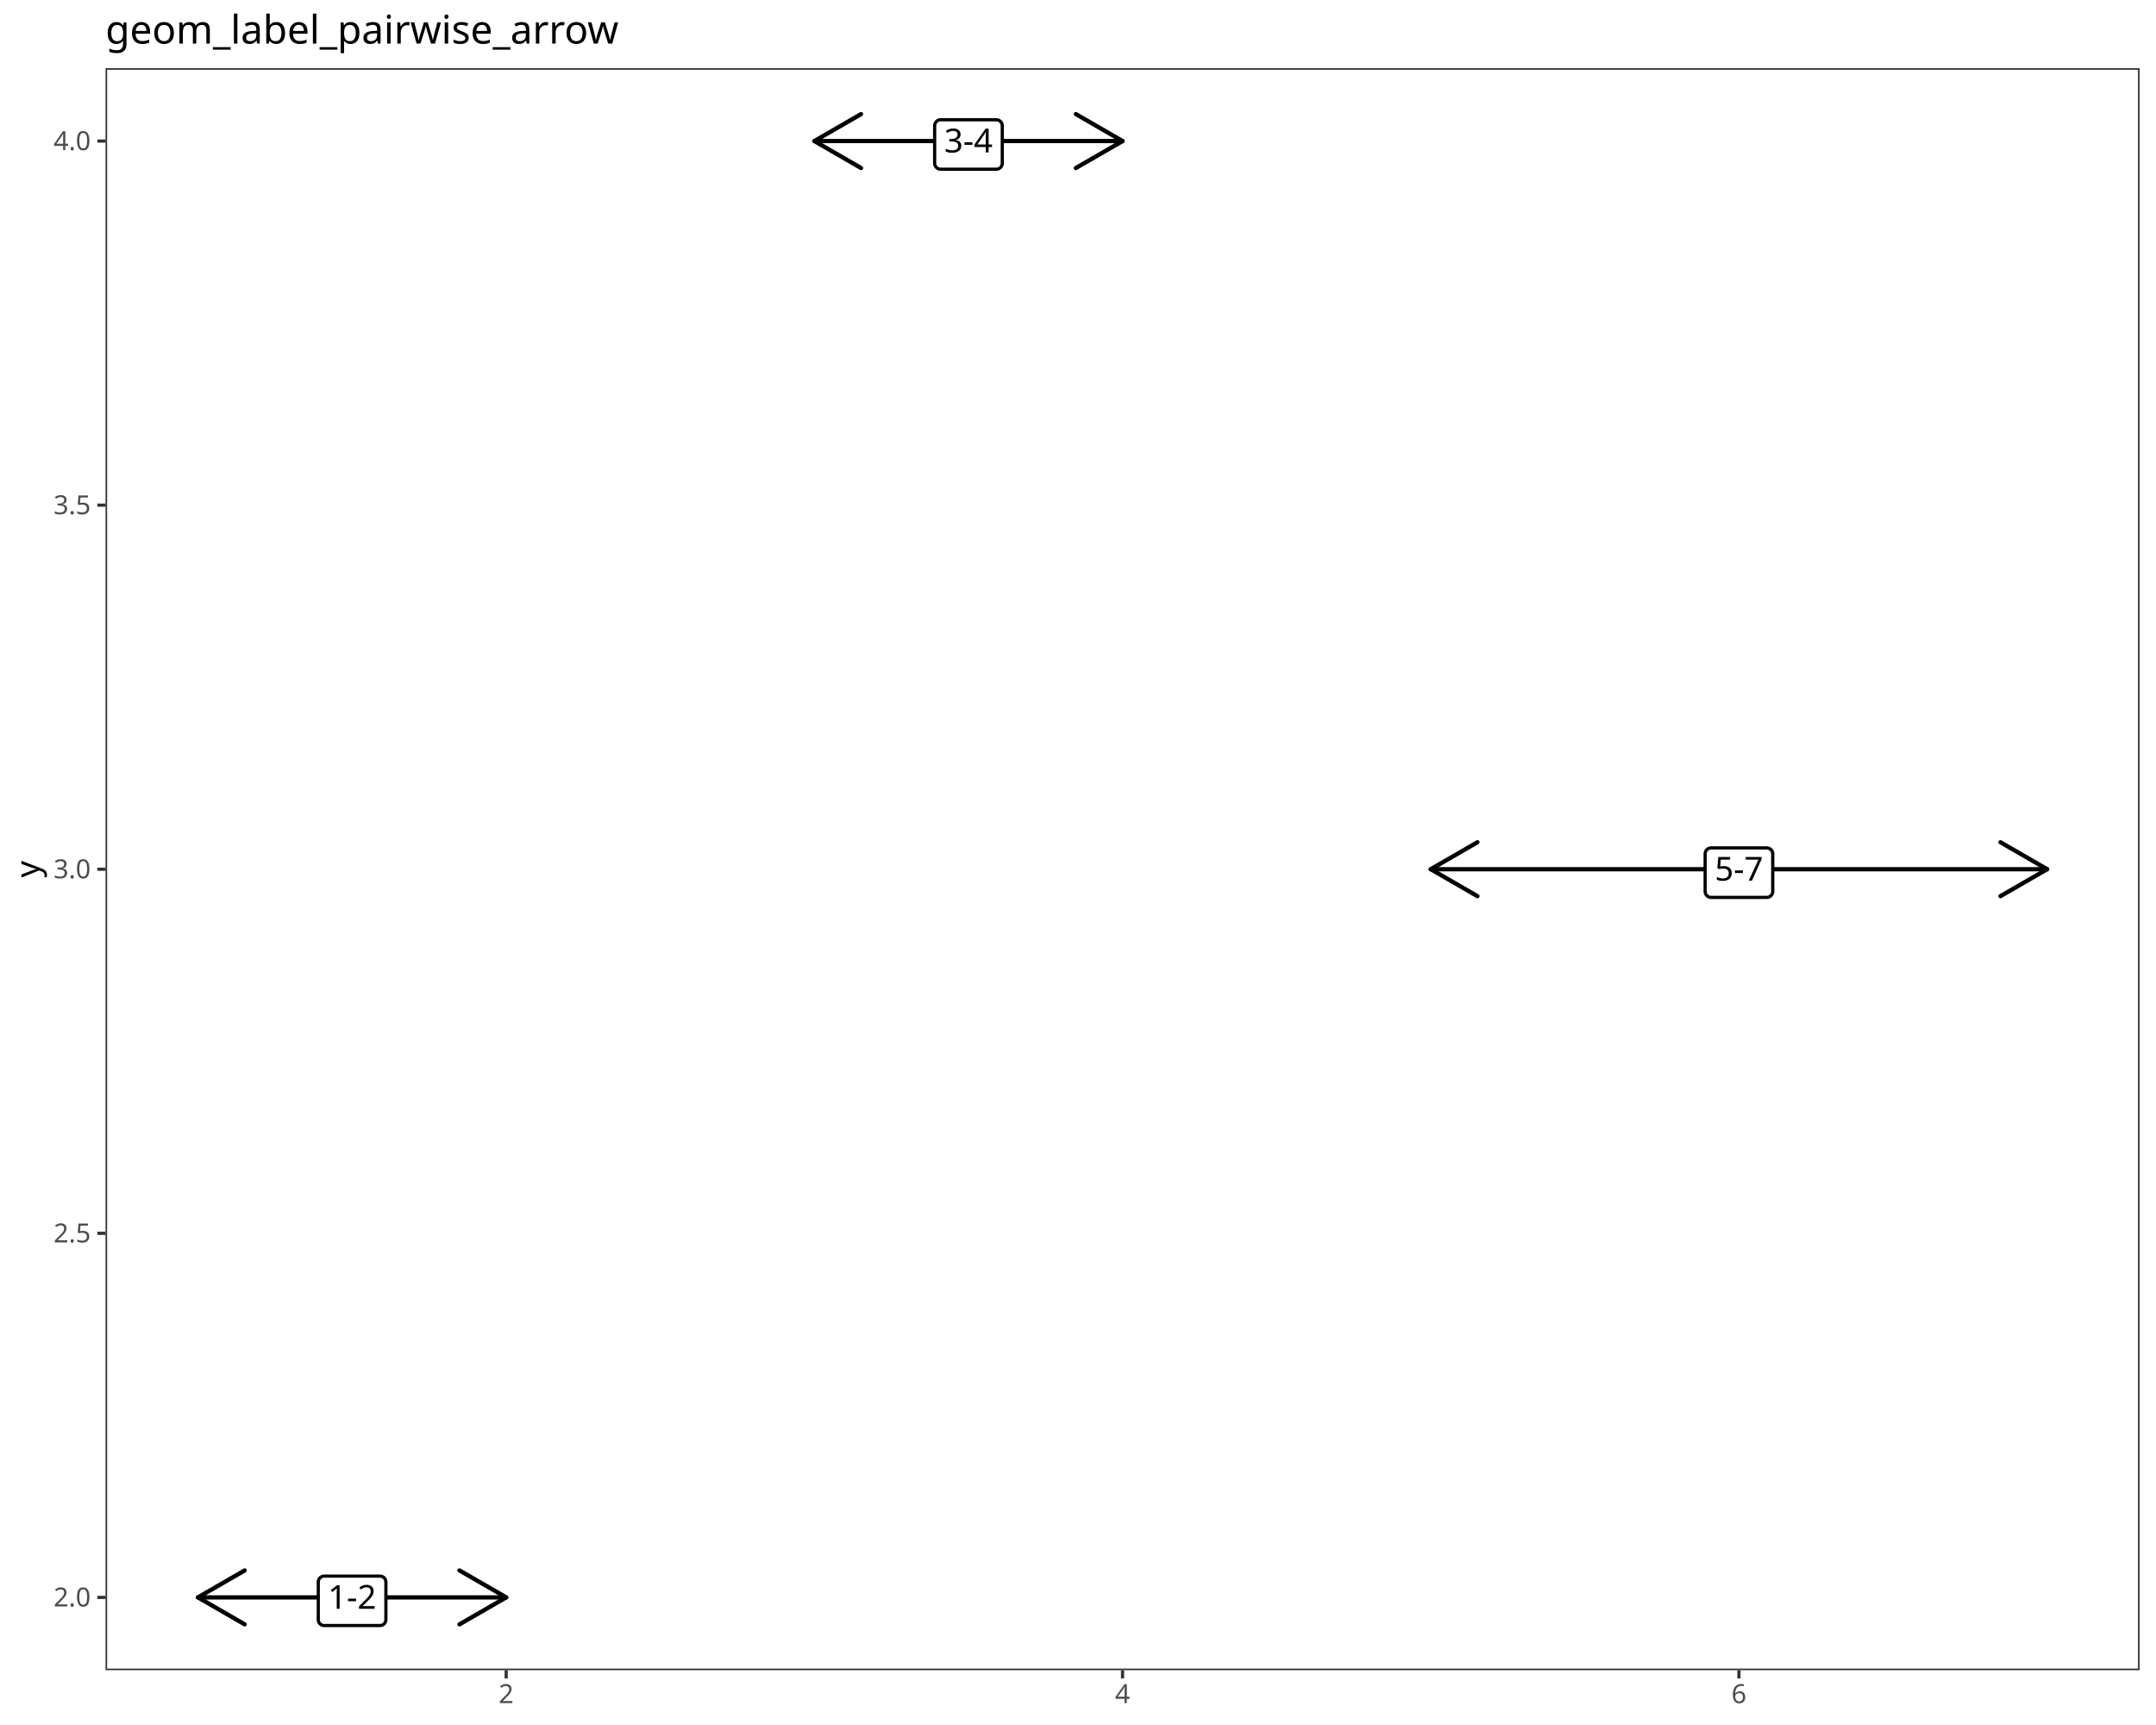
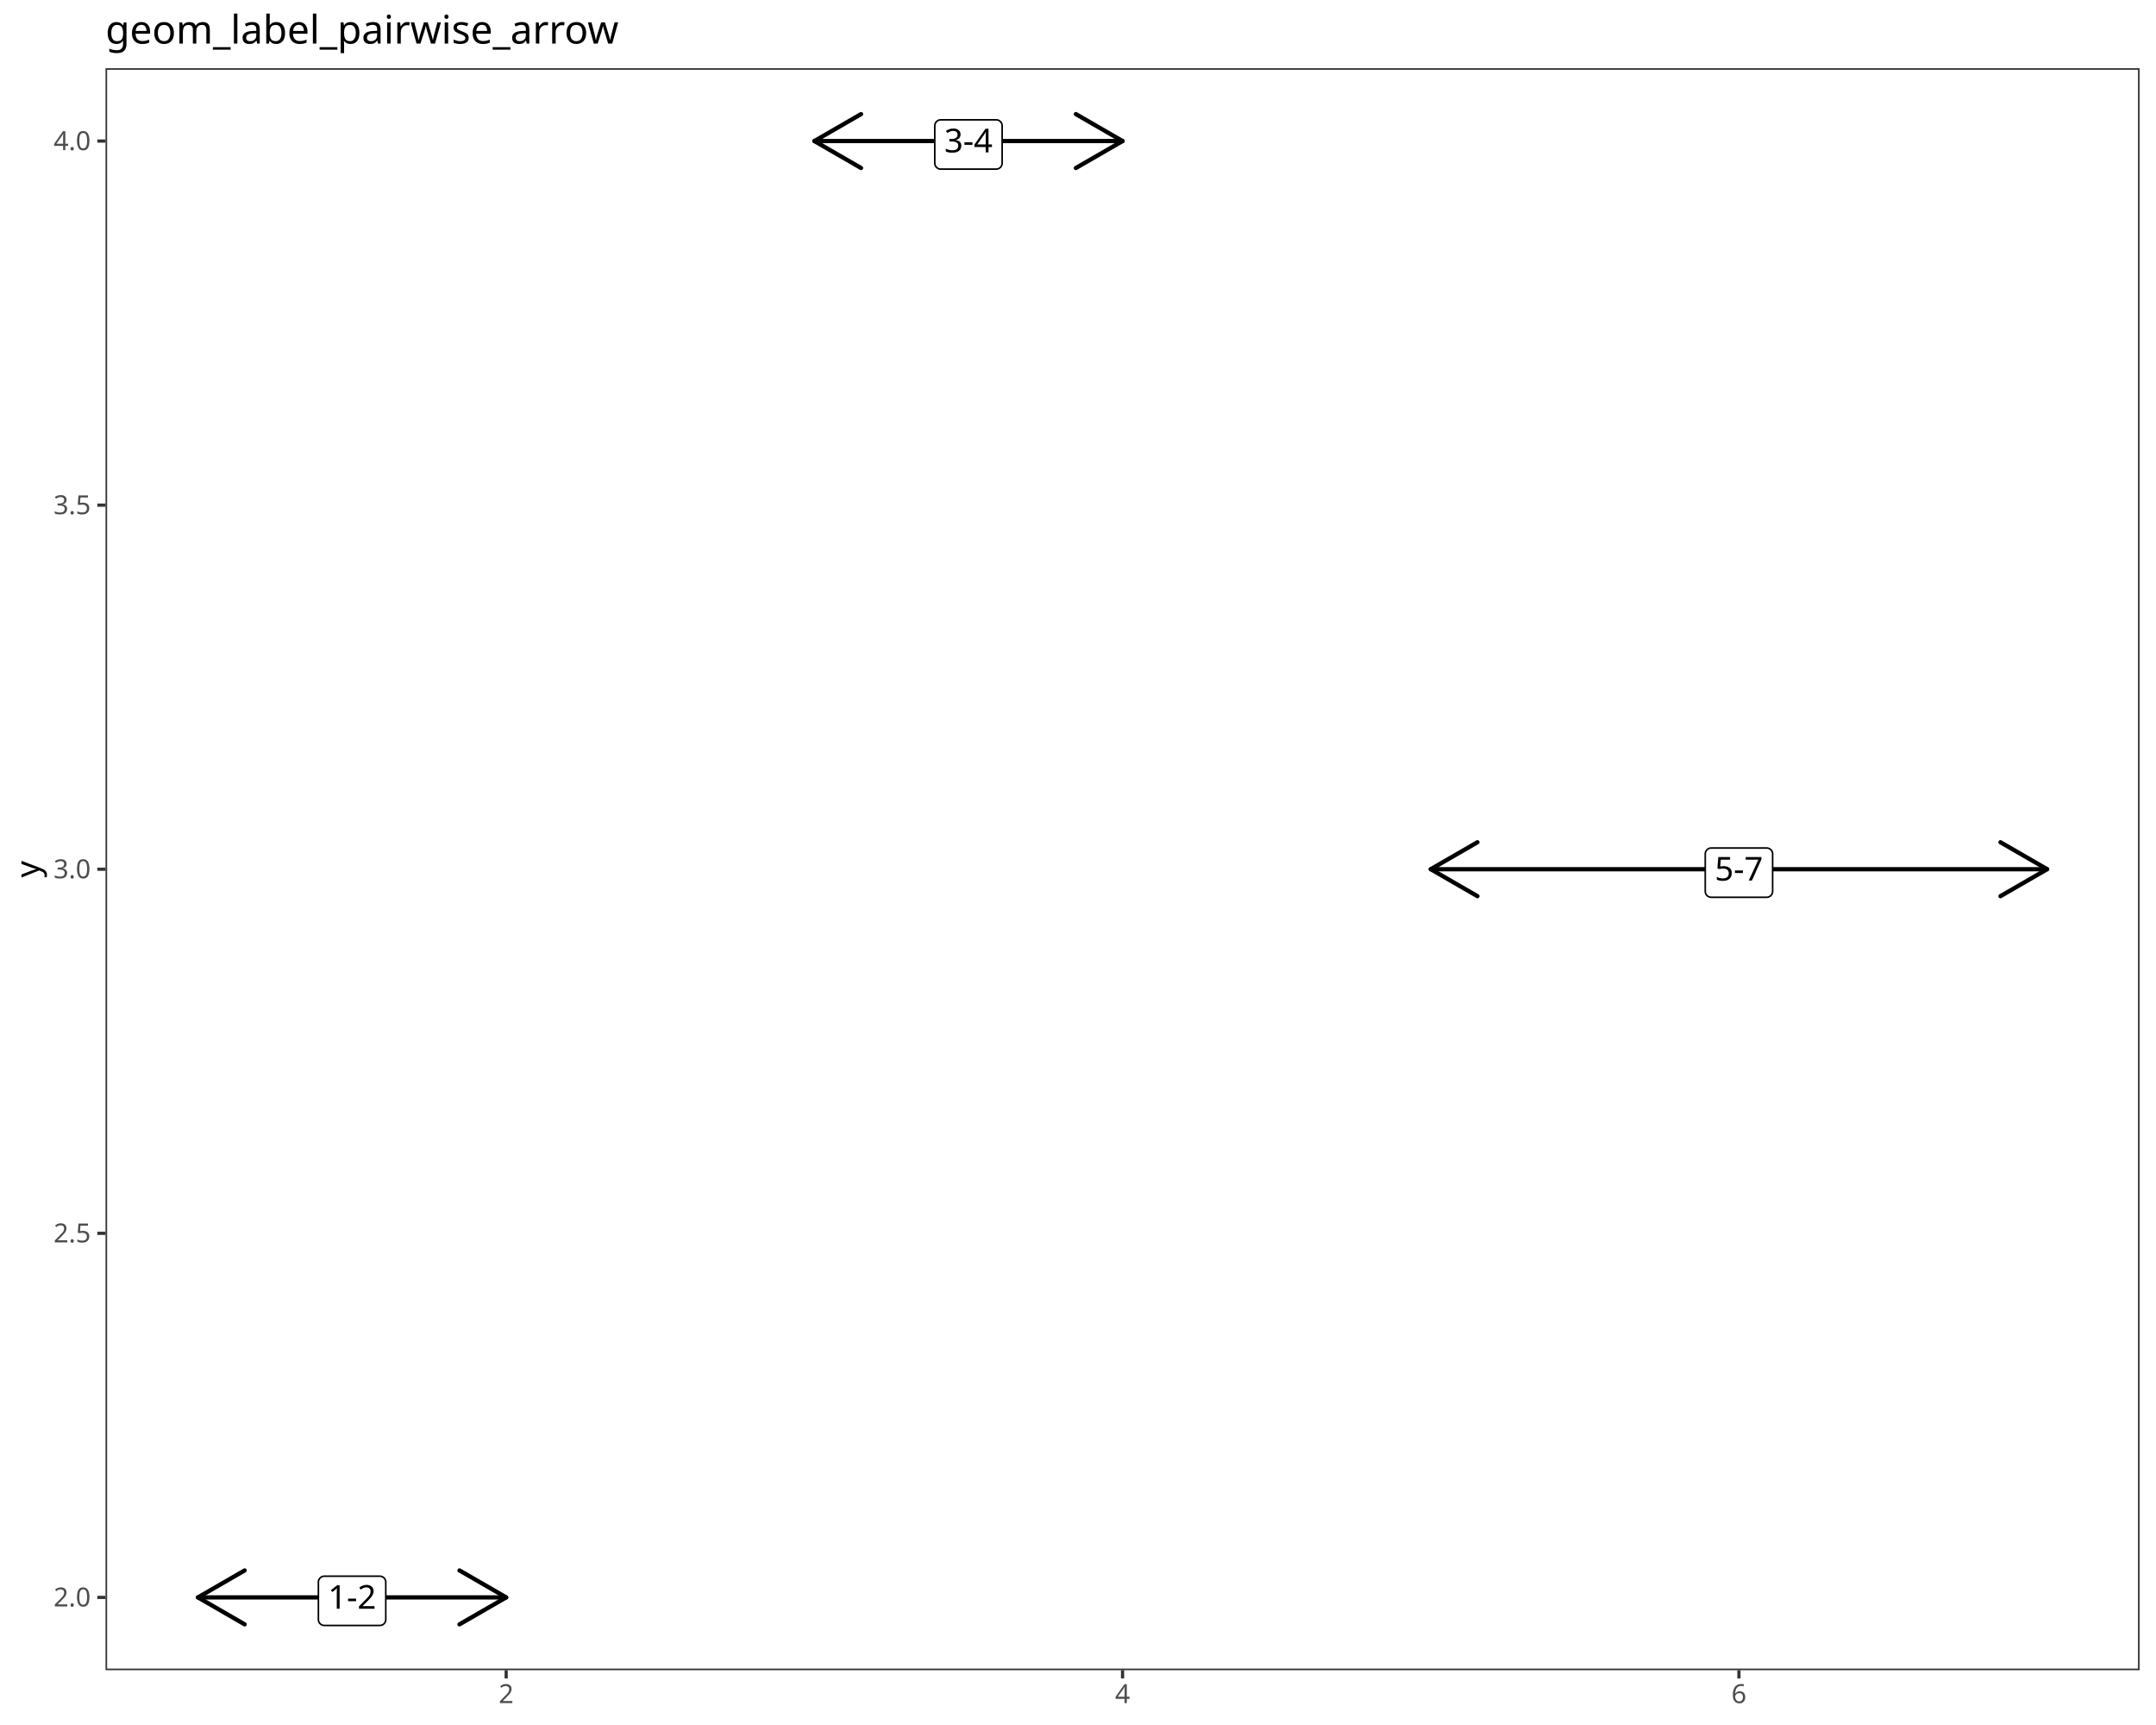
<svg xmlns="http://www.w3.org/2000/svg" class="svglite" data-engine-version="2.0" width="720.00pt" height="576.00pt" viewBox="0 0 720.00 576.00">
  <defs>
    <style type="text/css">
    .svglite line, .svglite polyline, .svglite polygon, .svglite path, .svglite rect, .svglite circle {
      fill: none;
      stroke: #000000;
      stroke-linecap: round;
      stroke-linejoin: round;
      stroke-miterlimit: 10.00;
    }
  </style>
  </defs>
  <rect width="100%" height="100%" style="stroke: none; fill: #FFFFFF;" />
  <defs>
    <clipPath id="cpMC4wMHw3MjAuMDB8MC4wMHw1NzYuMDA=">
      <rect x="0.00" y="0.00" width="720.00" height="576.00" />
    </clipPath>
  </defs>
  <g clip-path="url(#cpMC4wMHw3MjAuMDB8MC4wMHw1NzYuMDA=)">
    <rect x="0.00" y="0.00" width="720.00" height="576.00" style="stroke-width: 1.07; stroke: #FFFFFF; fill: #FFFFFF;" />
  </g>
  <defs>
    <clipPath id="cpMzUuMjR8NzE0LjUyfDIyLjc4fDU1Ny43MQ==">
      <rect x="35.24" y="22.78" width="679.28" height="534.92" />
    </clipPath>
  </defs>
  <g clip-path="url(#cpMzUuMjR8NzE0LjUyfDIyLjc4fDU1Ny43MQ==)">
    <rect x="35.24" y="22.78" width="679.28" height="534.92" style="stroke-width: 1.07; stroke: none; fill: #FFFFFF;" />
    <line x1="66.11" y1="533.39" x2="169.04" y2="533.39" style="stroke-width: 1.42;" />
    <polyline points="81.70,524.39 66.11,533.39 81.70,542.39 " style="stroke-width: 1.42;" />
    <polyline points="153.45,542.39 169.04,533.39 153.45,524.39 " style="stroke-width: 1.42;" />
-     <polygon points="108.27,542.79 126.88,542.79 126.80,542.79 127.12,542.78 127.43,542.72 127.73,542.60 128.01,542.44 128.26,542.24 128.47,542.00 128.64,541.73 128.76,541.44 128.84,541.13 128.87,540.81 128.87,540.81 128.87,528.27 128.87,528.27 128.84,527.95 128.76,527.64 128.64,527.34 128.47,527.07 128.26,526.83 128.01,526.63 127.73,526.47 127.43,526.36 127.12,526.30 126.88,526.28 108.27,526.28 108.51,526.30 108.19,526.28 107.87,526.32 107.57,526.41 107.28,526.55 107.02,526.73 106.78,526.95 106.59,527.21 106.44,527.49 106.34,527.79 106.29,528.11 106.29,528.27 106.29,540.81 106.29,540.65 106.29,540.97 106.34,541.28 106.44,541.59 106.59,541.87 106.78,542.12 107.02,542.35 107.28,542.53 107.57,542.66 107.87,542.75 108.19,542.79 " style="stroke-width: 1.07; fill: #FFFFFF;" />
-     <text x="117.58" y="537.19" text-anchor="middle" style="font-size: 11.04px; font-family: sans;" textLength="15.96px" lengthAdjust="spacingAndGlyphs">1-2</text>
+     <polygon points="108.31,542.76 126.85,542.76 126.77,542.76 127.08,542.75 127.40,542.68 127.69,542.57 127.97,542.41 128.22,542.21 128.43,541.97 128.60,541.70 128.72,541.41 128.80,541.10 128.83,540.78 128.83,540.78 128.83,528.29 128.83,528.29 128.80,527.97 128.72,527.66 128.60,527.37 128.43,527.10 128.22,526.86 127.97,526.66 127.69,526.50 127.40,526.38 127.08,526.32 126.85,526.31 108.31,526.31 108.54,526.32 108.23,526.31 107.91,526.35 107.60,526.43 107.32,526.57 107.05,526.75 106.82,526.97 106.63,527.23 106.48,527.51 106.38,527.81 106.33,528.13 106.33,528.29 106.33,540.78 106.33,540.62 106.33,540.94 106.38,541.25 106.48,541.56 106.63,541.84 106.82,542.09 107.05,542.31 107.32,542.49 107.60,542.63 107.91,542.72 108.23,542.76 " style="stroke-width: 0.53; fill: #FFFFFF;" />
+     <text x="117.58" y="537.18" text-anchor="middle" style="font-size: 11.00px; font-family: sans;" textLength="15.90px" lengthAdjust="spacingAndGlyphs">1-2</text>
    <line x1="271.96" y1="47.10" x2="374.88" y2="47.10" style="stroke-width: 1.42;" />
    <polyline points="287.55,38.10 271.96,47.10 287.55,56.10 " style="stroke-width: 1.42;" />
    <polyline points="359.29,56.10 374.88,47.10 359.29,38.10 " style="stroke-width: 1.42;" />
-     <polygon points="314.12,56.50 332.72,56.50 332.64,56.50 332.96,56.49 333.27,56.42 333.57,56.31 333.85,56.15 334.10,55.95 334.31,55.71 334.48,55.44 334.61,55.14 334.68,54.83 334.71,54.51 334.71,54.51 334.71,41.97 334.71,41.97 334.68,41.66 334.61,41.35 334.48,41.05 334.31,40.78 334.10,40.54 333.85,40.34 333.57,40.18 333.27,40.07 332.96,40.00 332.72,39.99 314.12,39.99 314.36,40.00 314.04,39.99 313.72,40.03 313.41,40.12 313.12,40.25 312.86,40.44 312.63,40.66 312.44,40.91 312.29,41.20 312.19,41.50 312.13,41.81 312.13,41.97 312.13,54.51 312.13,54.35 312.13,54.67 312.19,54.99 312.29,55.29 312.44,55.58 312.63,55.83 312.86,56.05 313.12,56.23 313.41,56.37 313.72,56.46 314.04,56.50 " style="stroke-width: 1.07; fill: #FFFFFF;" />
-     <text x="323.42" y="50.90" text-anchor="middle" style="font-size: 11.04px; font-family: sans;" textLength="15.96px" lengthAdjust="spacingAndGlyphs">3-4</text>
+     <polygon points="314.15,56.47 332.69,56.47 332.61,56.47 332.93,56.45 333.24,56.39 333.54,56.28 333.81,56.12 334.06,55.91 334.27,55.68 334.44,55.41 334.57,55.11 334.64,54.80 334.67,54.49 334.67,54.49 334.67,41.99 334.67,41.99 334.64,41.68 334.57,41.37 334.44,41.07 334.27,40.80 334.06,40.57 333.81,40.36 333.54,40.20 333.24,40.09 332.93,40.03 332.69,40.01 314.15,40.01 314.39,40.03 314.07,40.01 313.75,40.05 313.45,40.14 313.16,40.28 312.90,40.46 312.67,40.68 312.48,40.93 312.33,41.22 312.23,41.52 312.18,41.83 312.17,41.99 312.17,54.49 312.18,54.33 312.18,54.65 312.23,54.96 312.33,55.26 312.48,55.55 312.67,55.80 312.90,56.02 313.16,56.20 313.45,56.34 313.75,56.43 314.07,56.47 " style="stroke-width: 0.53; fill: #FFFFFF;" />
+     <text x="323.42" y="50.88" text-anchor="middle" style="font-size: 11.00px; font-family: sans;" textLength="15.90px" lengthAdjust="spacingAndGlyphs">3-4</text>
    <line x1="477.80" y1="290.24" x2="683.64" y2="290.24" style="stroke-width: 1.42;" />
    <polyline points="493.39,281.24 477.80,290.24 493.39,299.24 " style="stroke-width: 1.42;" />
    <polyline points="668.06,299.24 683.64,290.24 668.06,281.24 " style="stroke-width: 1.42;" />
-     <polygon points="571.42,299.65 590.03,299.65 589.95,299.65 590.27,299.63 590.58,299.57 590.88,299.46 591.15,299.30 591.40,299.09 591.61,298.85 591.79,298.58 591.91,298.29 591.99,297.98 592.01,297.66 592.01,297.66 592.01,285.12 592.01,285.12 591.99,284.80 591.91,284.49 591.79,284.20 591.61,283.93 591.40,283.69 591.15,283.49 590.88,283.33 590.58,283.21 590.27,283.15 590.03,283.13 571.42,283.13 571.66,283.15 571.34,283.14 571.02,283.17 570.71,283.26 570.43,283.40 570.16,283.58 569.93,283.80 569.74,284.06 569.59,284.34 569.49,284.65 569.44,284.96 569.43,285.12 569.43,297.66 569.44,297.50 569.44,297.82 569.49,298.14 569.59,298.44 569.74,298.72 569.93,298.98 570.16,299.20 570.43,299.38 570.71,299.52 571.02,299.61 571.34,299.65 " style="stroke-width: 1.07; fill: #FFFFFF;" />
-     <text x="580.72" y="294.04" text-anchor="middle" style="font-size: 11.04px; font-family: sans;" textLength="15.96px" lengthAdjust="spacingAndGlyphs">5-7</text>
+     <polygon points="571.45,299.61 589.99,299.61 589.91,299.61 590.23,299.60 590.54,299.54 590.84,299.42 591.12,299.26 591.36,299.06 591.58,298.82 591.75,298.55 591.87,298.26 591.95,297.95 591.97,297.63 591.97,297.63 591.97,285.14 591.97,285.14 591.95,284.82 591.87,284.51 591.75,284.22 591.58,283.95 591.36,283.71 591.12,283.51 590.84,283.35 590.54,283.24 590.23,283.17 589.99,283.16 571.45,283.16 571.69,283.17 571.37,283.16 571.06,283.20 570.75,283.29 570.46,283.42 570.20,283.61 569.97,283.83 569.78,284.08 569.63,284.36 569.53,284.67 569.48,284.98 569.47,285.14 569.47,297.63 569.48,297.47 569.48,297.79 569.53,298.11 569.63,298.41 569.78,298.69 569.97,298.95 570.20,299.17 570.46,299.35 570.75,299.48 571.06,299.57 571.37,299.61 " style="stroke-width: 0.53; fill: #FFFFFF;" />
+     <text x="580.72" y="294.03" text-anchor="middle" style="font-size: 11.00px; font-family: sans;" textLength="15.90px" lengthAdjust="spacingAndGlyphs">5-7</text>
    <rect x="35.24" y="22.78" width="679.28" height="534.92" style="stroke-width: 1.07; stroke: #333333;" />
  </g>
  <g clip-path="url(#cpMC4wMHw3MjAuMDB8MC4wMHw1NzYuMDA=)">
    <text x="30.31" y="536.42" text-anchor="end" style="font-size: 8.80px; fill: #4D4D4D; font-family: sans;" textLength="12.23px" lengthAdjust="spacingAndGlyphs">2.0</text>
    <text x="30.31" y="414.85" text-anchor="end" style="font-size: 8.80px; fill: #4D4D4D; font-family: sans;" textLength="12.23px" lengthAdjust="spacingAndGlyphs">2.5</text>
    <text x="30.31" y="293.27" text-anchor="end" style="font-size: 8.80px; fill: #4D4D4D; font-family: sans;" textLength="12.23px" lengthAdjust="spacingAndGlyphs">3.0</text>
    <text x="30.31" y="171.70" text-anchor="end" style="font-size: 8.80px; fill: #4D4D4D; font-family: sans;" textLength="12.23px" lengthAdjust="spacingAndGlyphs">3.5</text>
    <text x="30.31" y="50.13" text-anchor="end" style="font-size: 8.80px; fill: #4D4D4D; font-family: sans;" textLength="12.23px" lengthAdjust="spacingAndGlyphs">4.0</text>
    <polyline points="32.50,533.39 35.24,533.39 " style="stroke-width: 1.07; stroke: #333333; stroke-linecap: butt;" />
    <polyline points="32.50,411.82 35.24,411.82 " style="stroke-width: 1.07; stroke: #333333; stroke-linecap: butt;" />
    <polyline points="32.50,290.24 35.24,290.24 " style="stroke-width: 1.07; stroke: #333333; stroke-linecap: butt;" />
    <polyline points="32.50,168.67 35.24,168.67 " style="stroke-width: 1.07; stroke: #333333; stroke-linecap: butt;" />
    <polyline points="32.50,47.10 35.24,47.10 " style="stroke-width: 1.07; stroke: #333333; stroke-linecap: butt;" />
    <polyline points="169.04,560.45 169.04,557.71 " style="stroke-width: 1.07; stroke: #333333; stroke-linecap: butt;" />
    <polyline points="374.88,560.45 374.88,557.71 " style="stroke-width: 1.07; stroke: #333333; stroke-linecap: butt;" />
    <polyline points="580.72,560.45 580.72,557.71 " style="stroke-width: 1.07; stroke: #333333; stroke-linecap: butt;" />
    <text x="169.04" y="568.69" text-anchor="middle" style="font-size: 8.80px; fill: #4D4D4D; font-family: sans;" textLength="4.89px" lengthAdjust="spacingAndGlyphs">2</text>
    <text x="374.88" y="568.69" text-anchor="middle" style="font-size: 8.80px; fill: #4D4D4D; font-family: sans;" textLength="4.89px" lengthAdjust="spacingAndGlyphs">4</text>
    <text x="580.72" y="568.69" text-anchor="middle" style="font-size: 8.80px; fill: #4D4D4D; font-family: sans;" textLength="4.89px" lengthAdjust="spacingAndGlyphs">6</text>
    <text transform="translate(13.05,290.24) rotate(-90)" text-anchor="middle" style="font-size: 11.00px; font-family: sans;" textLength="5.50px" lengthAdjust="spacingAndGlyphs">y</text>
    <text x="35.24" y="14.56" style="font-size: 13.20px; font-family: sans;" textLength="164.37px" lengthAdjust="spacingAndGlyphs">geom_label_pairwise_arrow</text>
  </g>
</svg>
